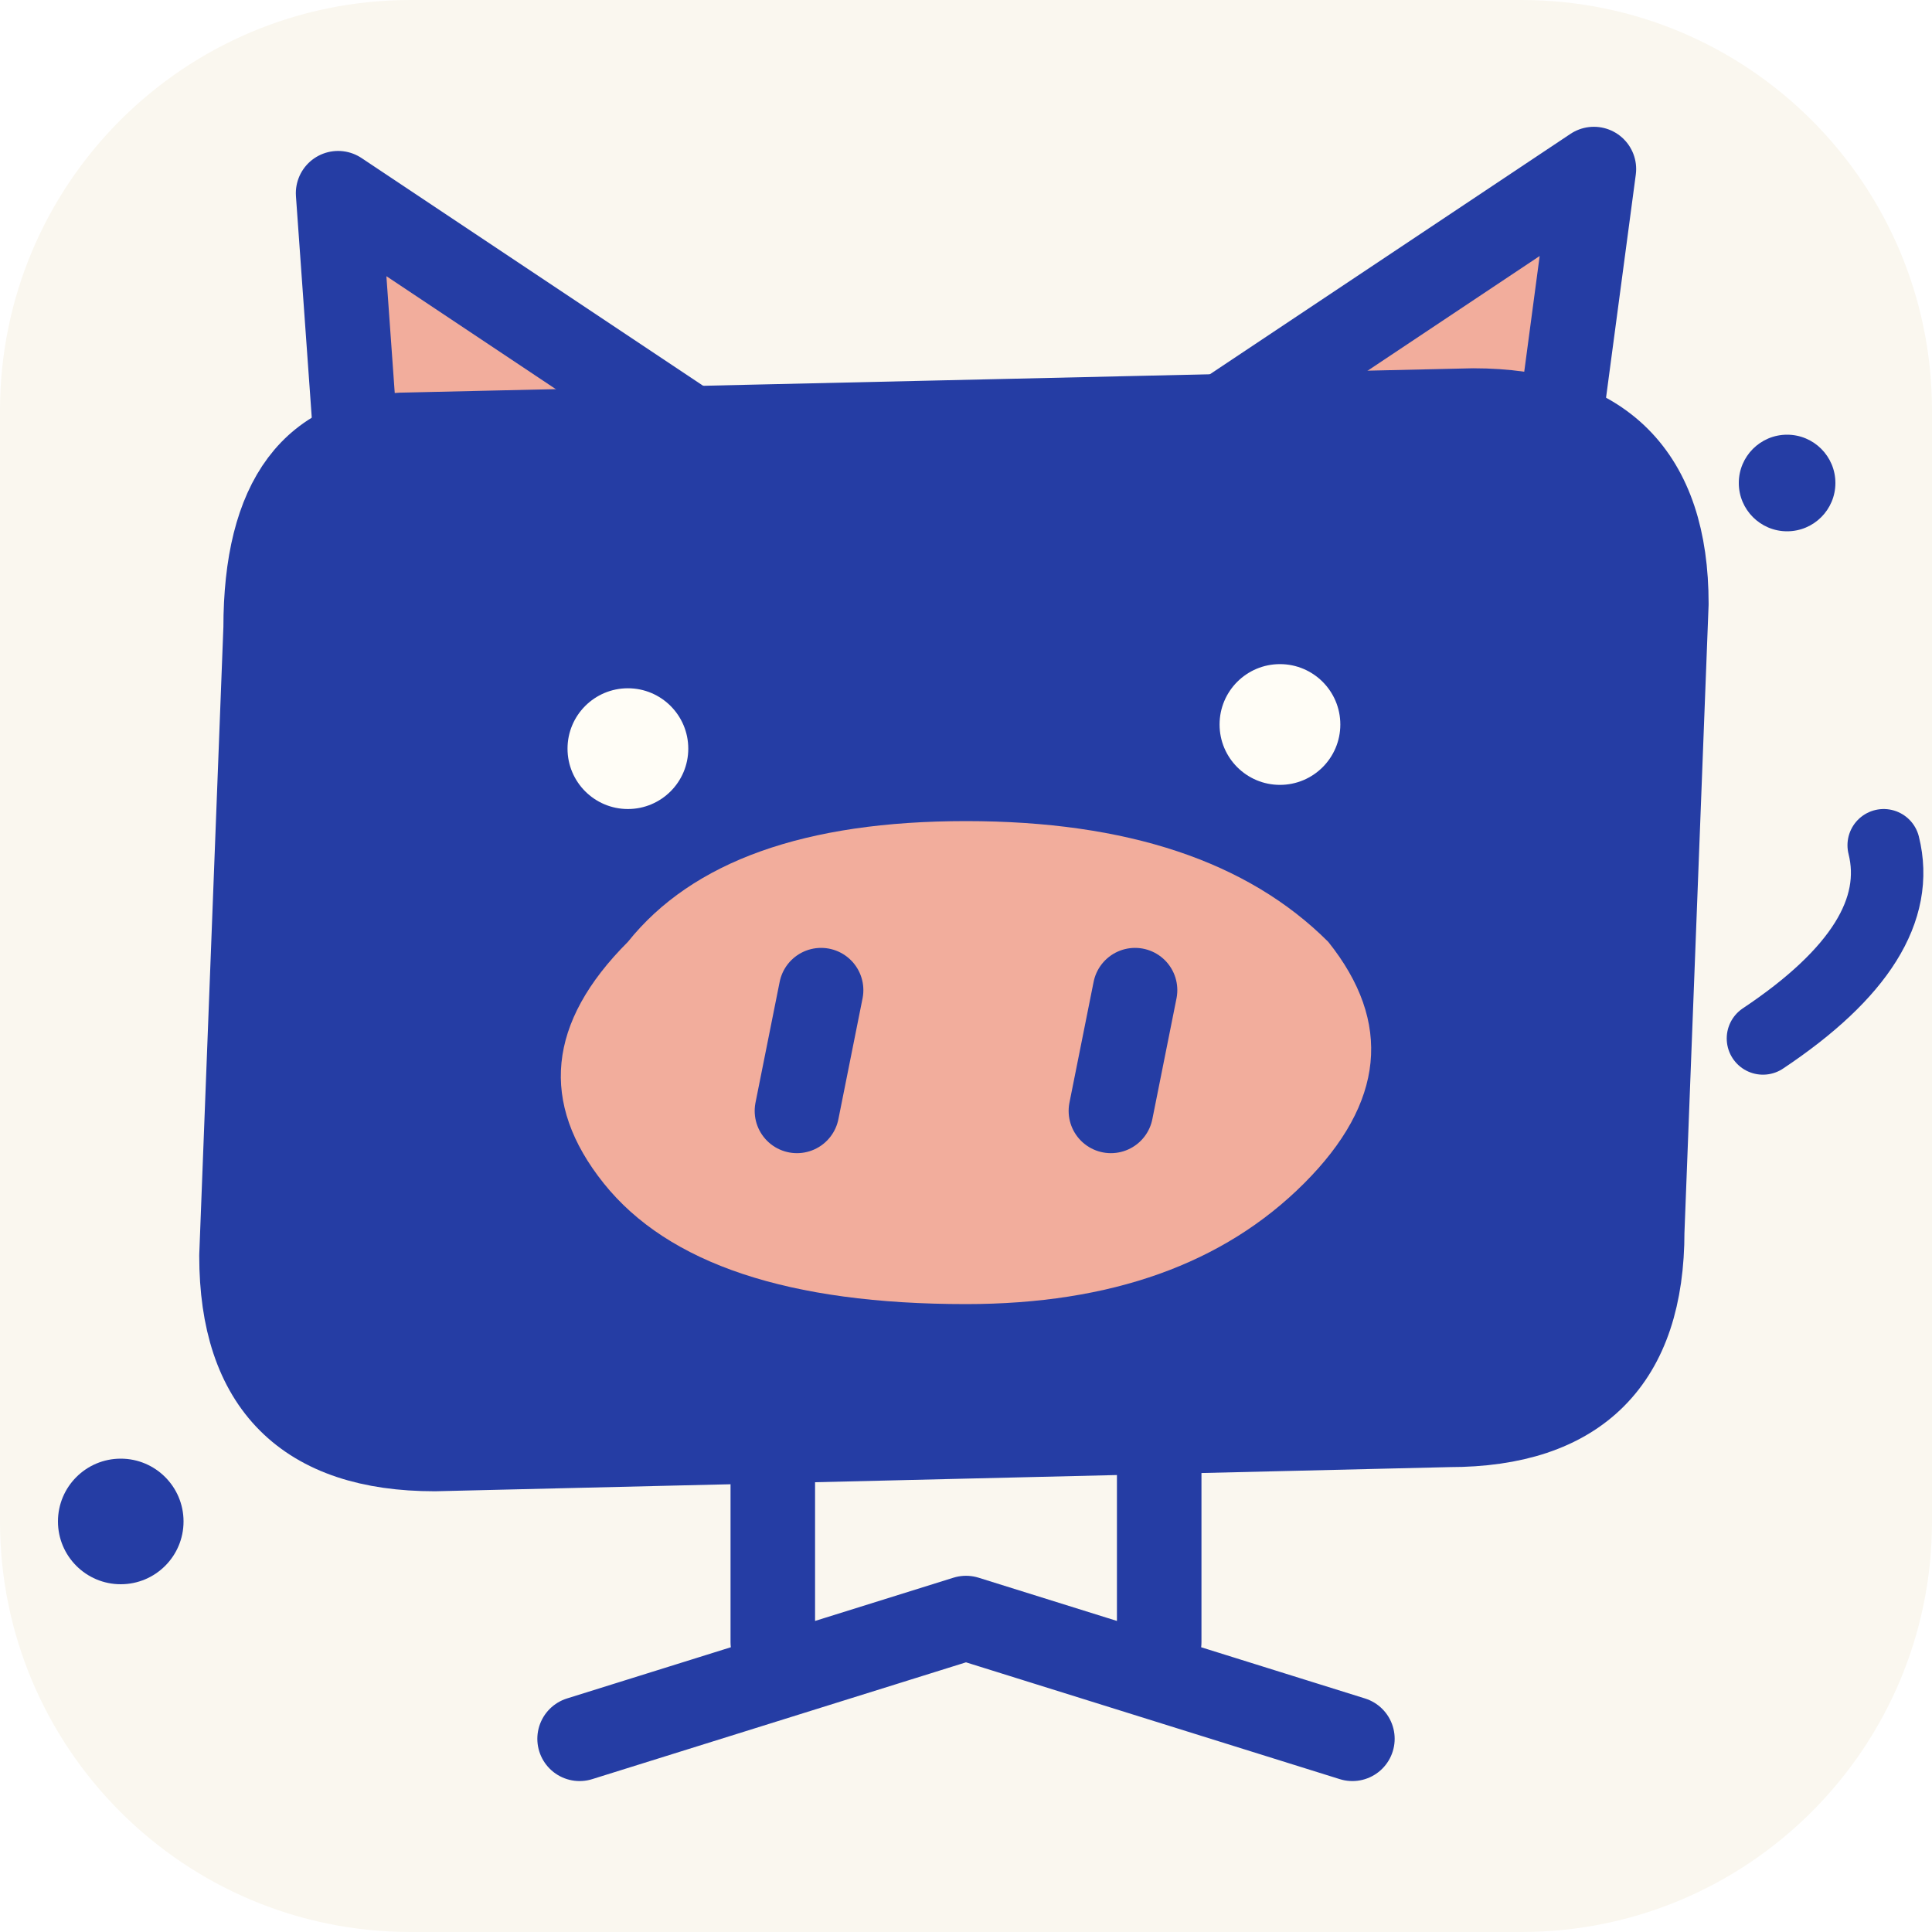
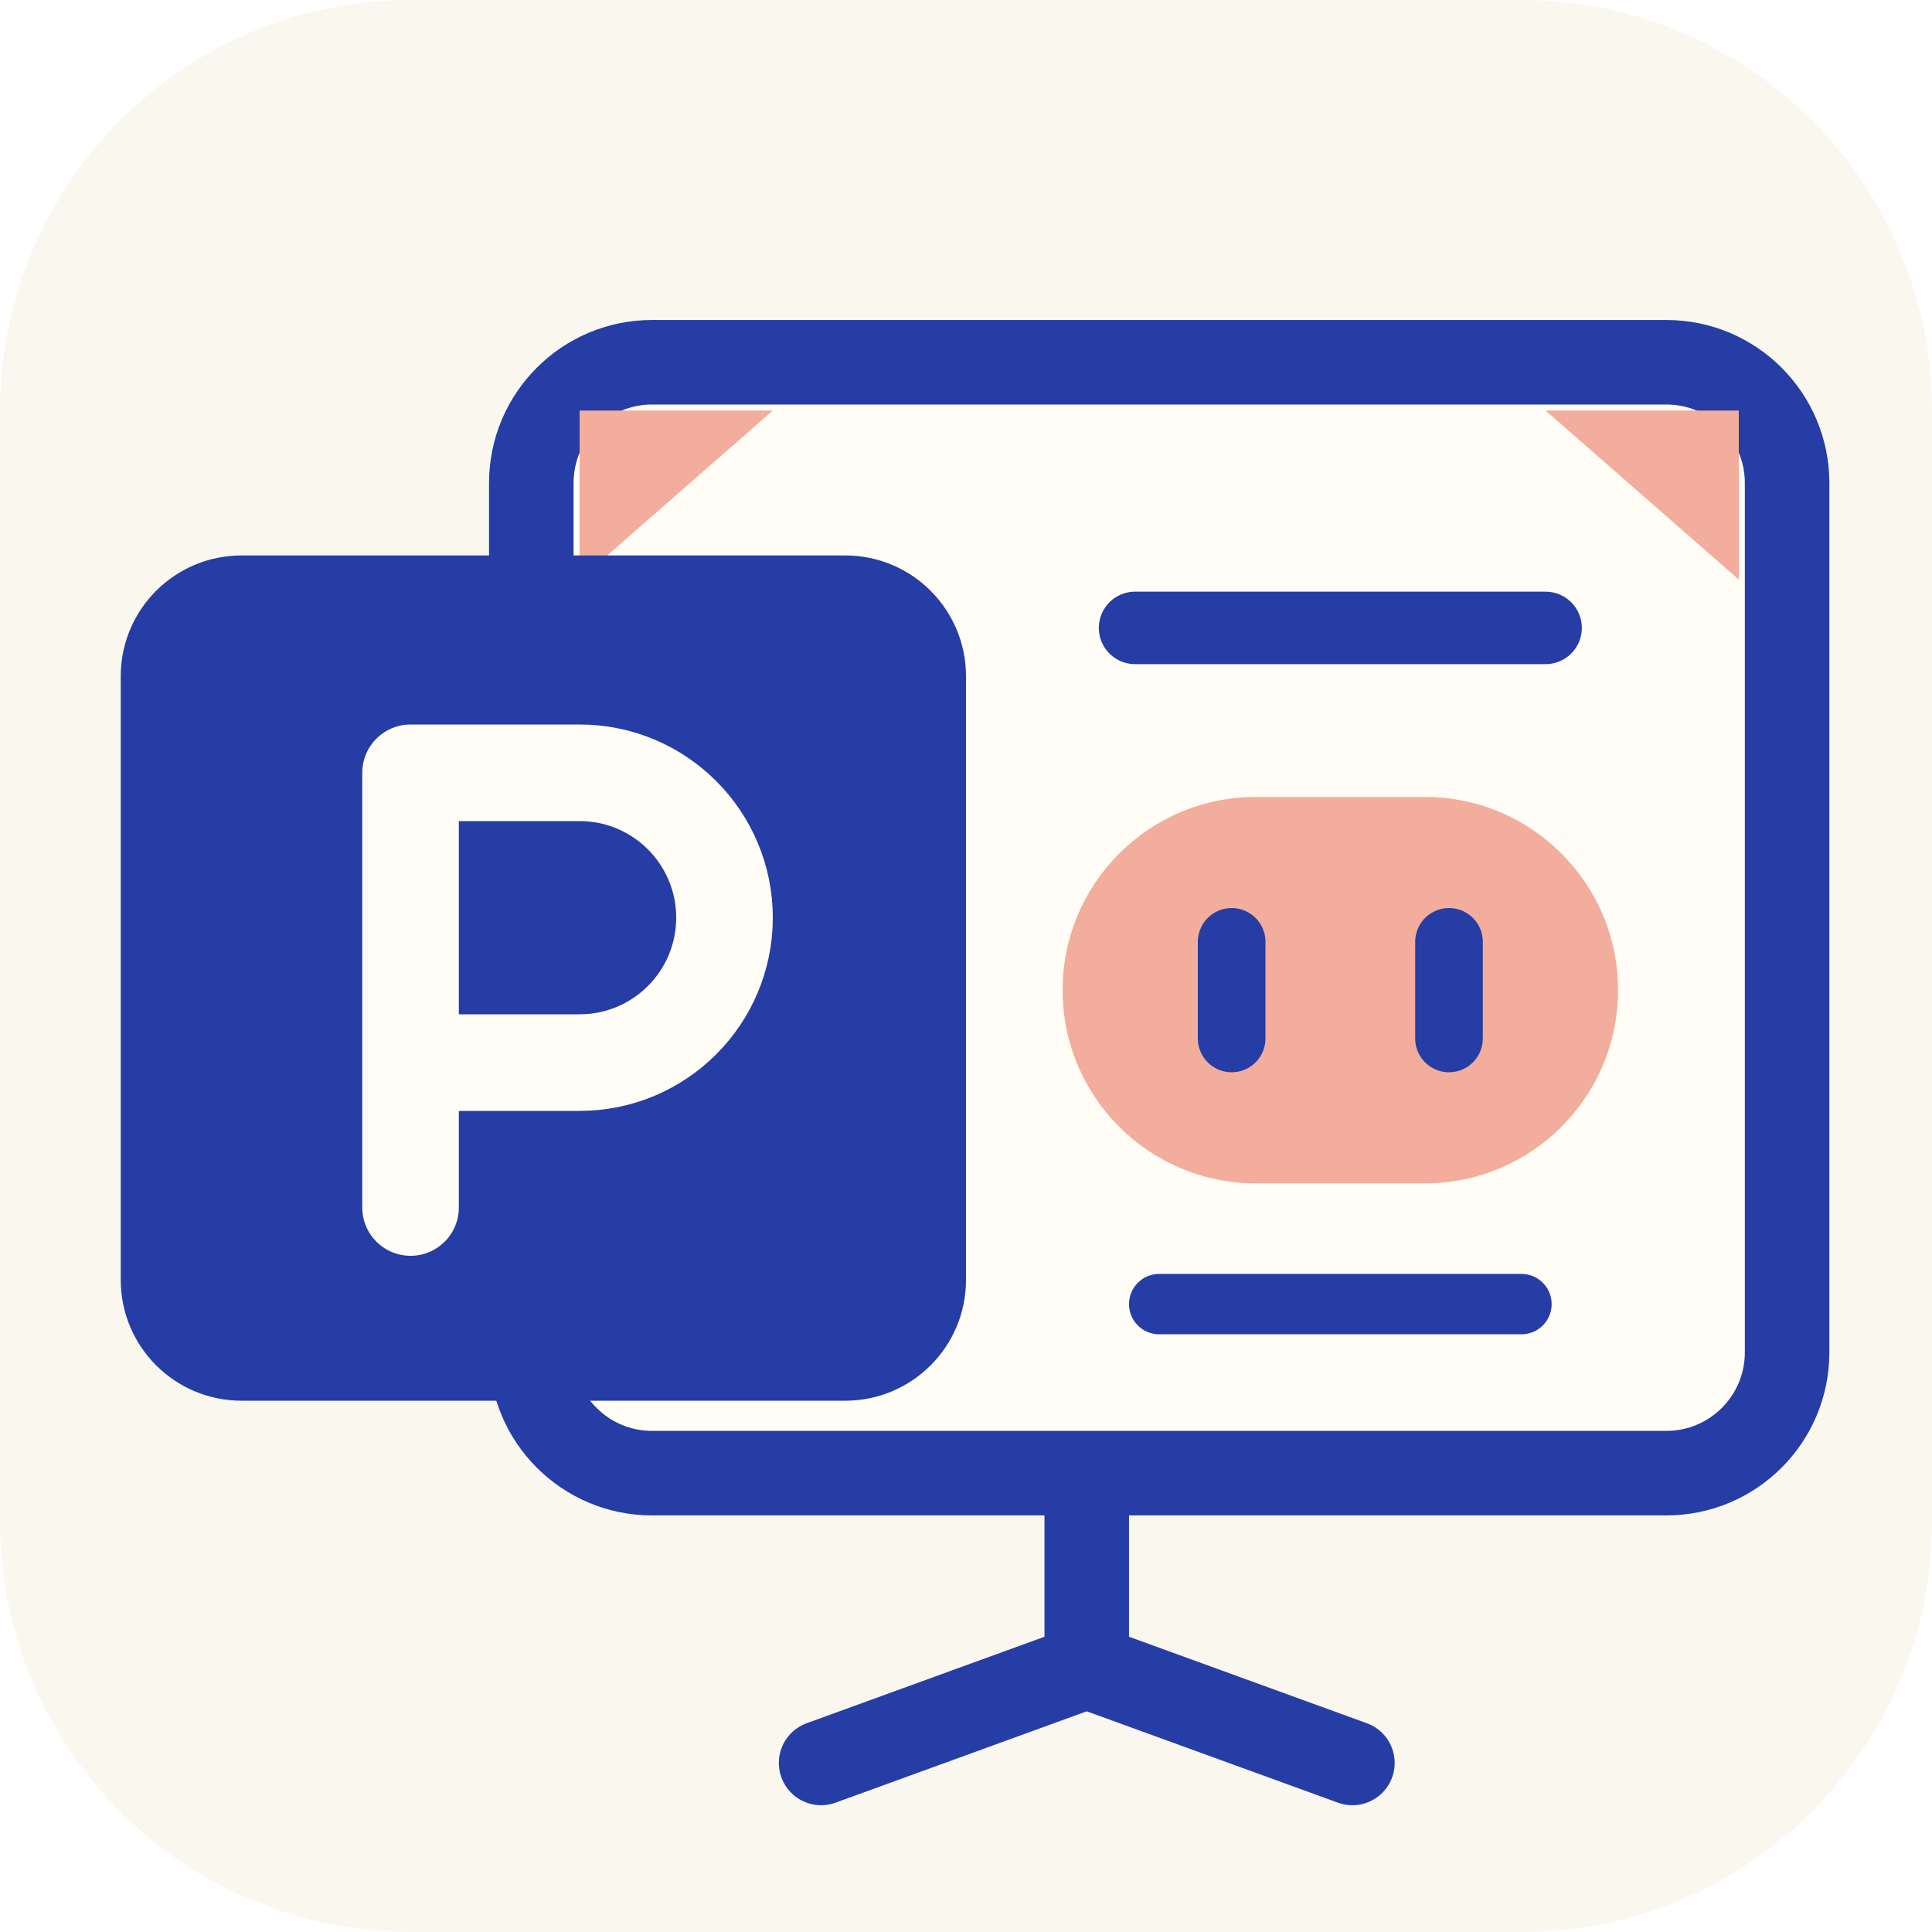
<svg xmlns="http://www.w3.org/2000/svg" viewBox="0 0 80 80" fill="none">
  <rect width="80" height="80" rx="17" fill="#faf7ef" />
-   <g stroke="#253da4" stroke-width="3.5" stroke-linecap="round" stroke-linejoin="round">
-     <path d="M32 59v9m16-9v9M24 72l16-5 16 5" />
-     <path d="m15 22-1-14 15 10M51 17 66 7l-2 15" fill="#f2ad9c" />
-     <path d="M17 18 61 17q8 0 8 8l-1 26q0 8-8 8l-42 1q-8 0-8-8l1-26q0-8 6-8Z" fill="#253da4" />
-   </g>
-   <circle cx="26" cy="31" r="2.5" fill="#fffdf6" />
-   <circle cx="53" cy="30" r="2.5" fill="#fffdf6" />
-   <path d="M26 39q4-5 14-5t15 5q4 5-1 10t-14 5q-11 0-15-5t1-10Z" fill="#f2ad9c" />
-   <path d="m34 41-1 5m14-5-1 5" stroke="#253da4" stroke-width="3.5" stroke-linecap="round" />
-   <path d="M73 43q6-4 5-8" stroke="#253da4" stroke-width="3" stroke-linecap="round" />
-   <circle cx="5" cy="63" r="2.6" fill="#253da4" />
-   <circle cx="74" cy="20" r="2" fill="#253da4" />
+   <path d="M45 60v9m-11 4 11-4 11 4" stroke="#253da4" stroke-width="3.5" stroke-linecap="round" stroke-linejoin="round" />
+   <rect x="22" y="15" width="52" height="46" rx="5" fill="#fffdf6" stroke="#253da4" stroke-width="3.5" />
+   <path d="M24 24v-7h8m32 0h8v7" fill="#f2ad9c" />
+   <path d="M47 26h17" stroke="#253da4" stroke-width="3" stroke-linecap="round" />
+   <rect x="44" y="33" width="23" height="16" rx="8" fill="#f2ad9c" />
+   <path d="M51 39v4m9-4v4" stroke="#253da4" stroke-width="2.8" stroke-linecap="round" />
+   <path d="M48 54h15" stroke="#253da4" stroke-width="2.5" stroke-linecap="round" />
+   <rect x="5" y="23" width="35" height="35" rx="5" fill="#253da4" />
+   <path d="M17 50V32h7a6 6 0 0 1 0 12h-7" stroke="#fffdf6" stroke-width="4" stroke-linecap="round" stroke-linejoin="round" />
</svg>
